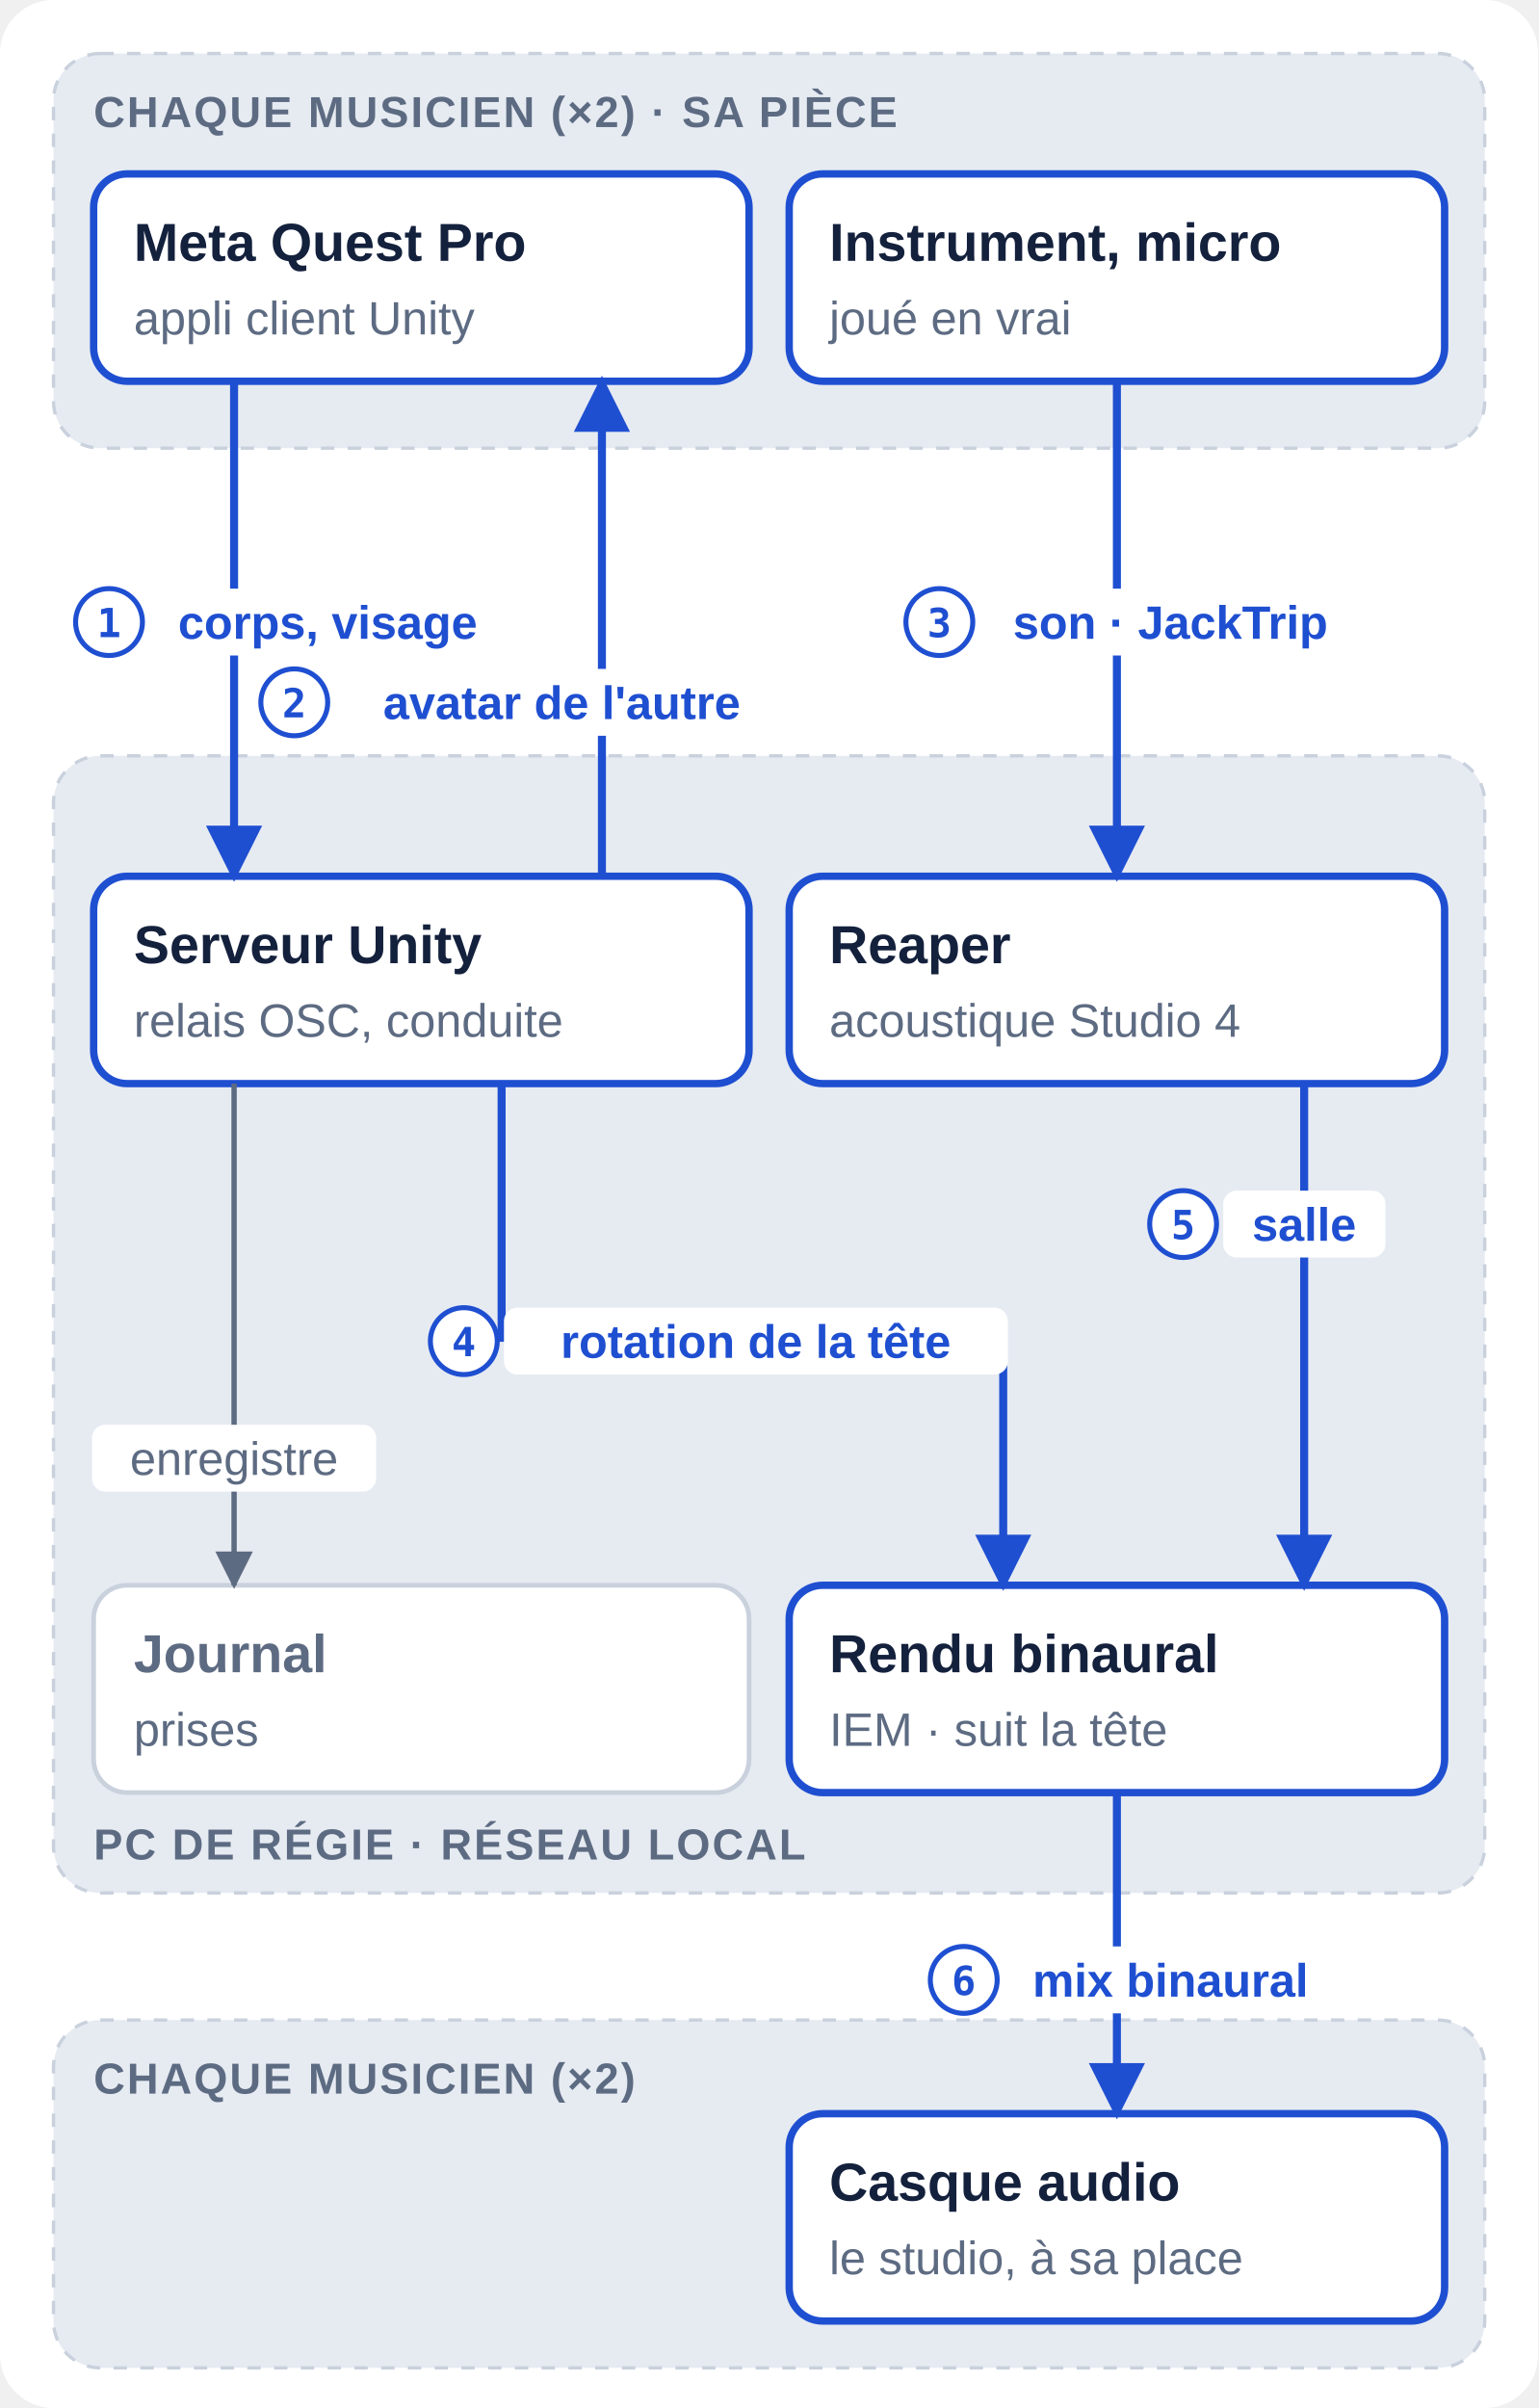
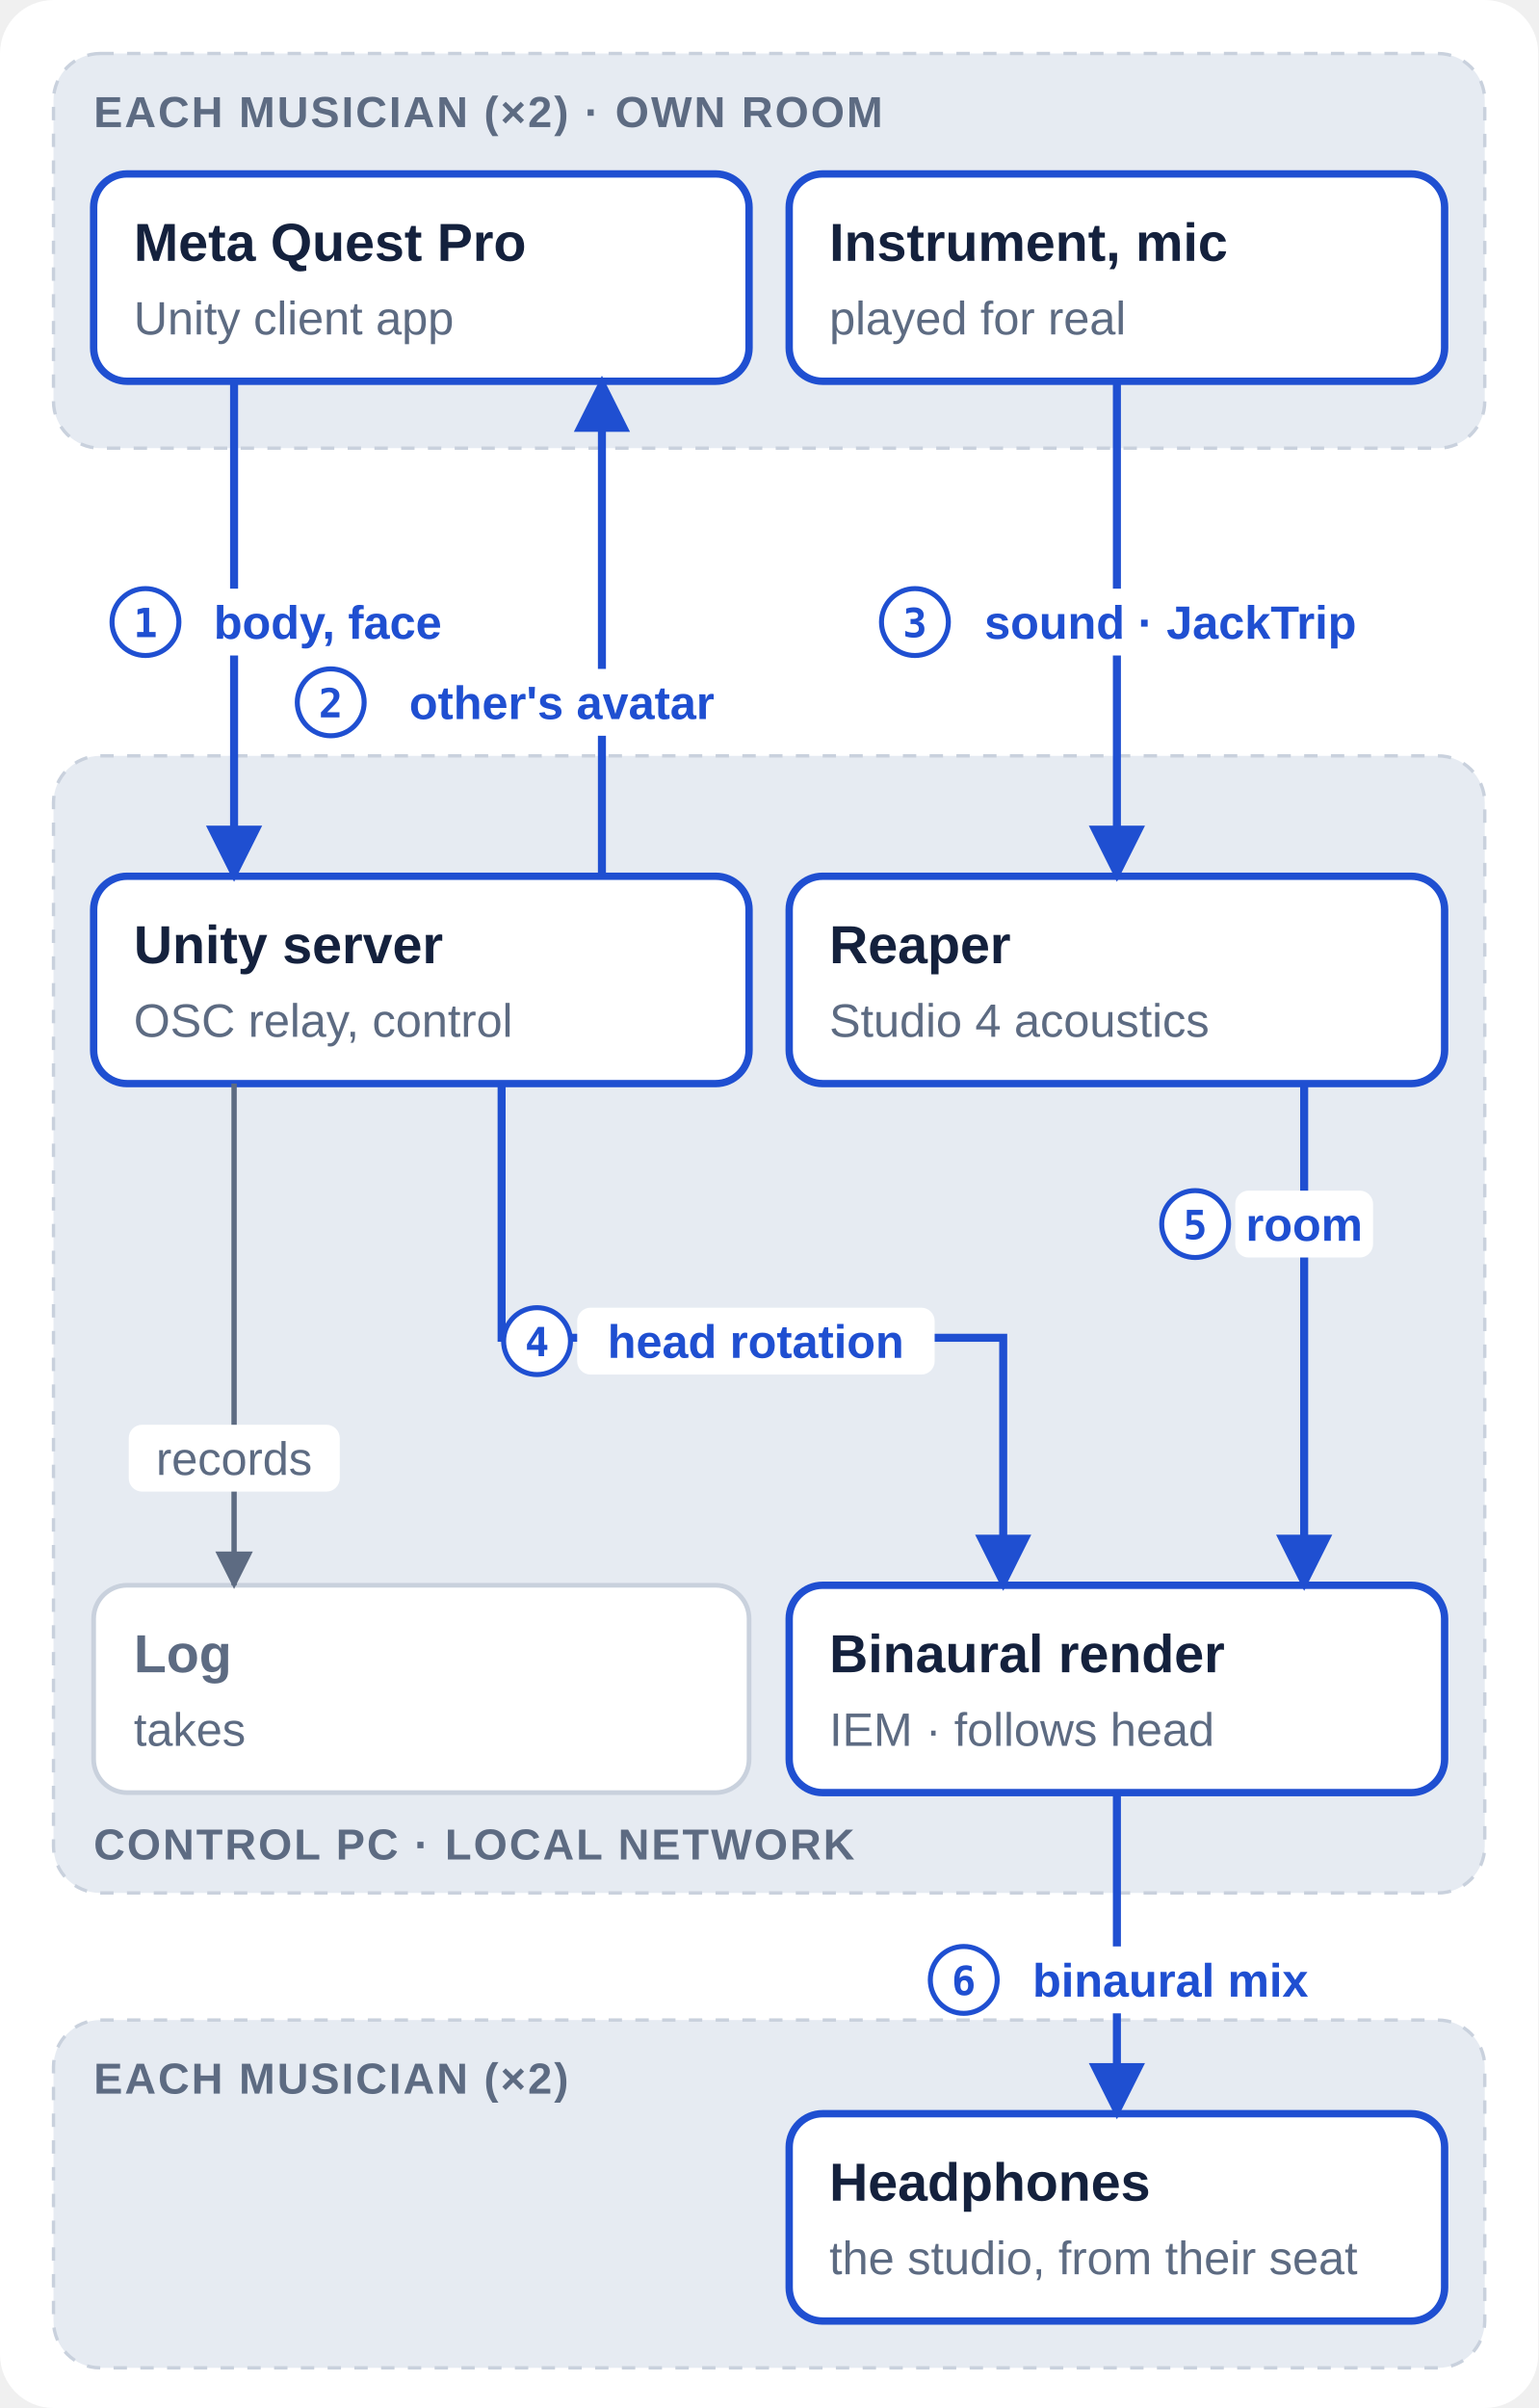
- <svg xmlns="http://www.w3.org/2000/svg" viewBox="0 0 460 720" width="460" height="720" font-family="IBM Plex Sans, Segoe UI, Helvetica Neue, Arial, sans-serif" role="img" aria-label="Architecture de Maida Vale VR Studio">
+ <svg xmlns="http://www.w3.org/2000/svg" viewBox="0 0 460 720" width="460" height="720" font-family="IBM Plex Sans, Segoe UI, Helvetica Neue, Arial, sans-serif" role="img" aria-label="Maida Vale VR Studio architecture">
  <defs>
    <marker id="m" viewBox="0 0 10 10" refX="9" refY="5" markerWidth="7" markerHeight="7" orient="auto-start-reverse">
      <path d="M0 0L10 5L0 10z" fill="#5d6b82" />
    </marker>
    <marker id="a" viewBox="0 0 10 10" refX="9" refY="5" markerWidth="7" markerHeight="7" orient="auto-start-reverse">
      <path d="M0 0L10 5L0 10z" fill="#1f4fd1" />
    </marker>
  </defs>
  <rect width="460" height="720" rx="16" fill="#ffffff" />
  <rect x="16" y="16" width="428" height="118" rx="14" fill="#e6ebf2" stroke="#c9d1dd" stroke-dasharray="4 4" />
-   <text x="28" y="38" fill="#5d6b82" font-size="13" font-weight="600" letter-spacing=".6">CHAQUE MUSICIEN (×2) · SA PIÈCE</text>
+   <text x="28" y="38" fill="#5d6b82" font-size="13" font-weight="600" letter-spacing=".6">EACH MUSICIAN (×2) · OWN ROOM</text>
  <rect x="16" y="226" width="428" height="340" rx="14" fill="#e6ebf2" stroke="#c9d1dd" stroke-dasharray="4 4" />
-   <text x="28" y="556" fill="#5d6b82" font-size="13" font-weight="600" letter-spacing=".6">PC DE RÉGIE · RÉSEAU LOCAL</text>
+   <text x="28" y="556" fill="#5d6b82" font-size="13" font-weight="600" letter-spacing=".6">CONTROL PC · LOCAL NETWORK</text>
  <rect x="16" y="604" width="428" height="104" rx="14" fill="#e6ebf2" stroke="#c9d1dd" stroke-dasharray="4 4" />
-   <text x="28" y="626" fill="#5d6b82" font-size="13" font-weight="600" letter-spacing=".6">CHAQUE MUSICIEN (×2)</text>
+   <text x="28" y="626" fill="#5d6b82" font-size="13" font-weight="600" letter-spacing=".6">EACH MUSICIAN (×2)</text>
  <rect x="28" y="52" width="196" height="62" rx="10" fill="#fff" stroke="#1f4fd1" stroke-width="2.2" />
  <text x="40" y="78" fill="#14213d" font-size="16" font-weight="600">Meta Quest Pro</text>
-   <text x="40" y="100" fill="#5d6b82" font-size="14">appli client Unity</text>
+   <text x="40" y="100" fill="#5d6b82" font-size="14">Unity client app</text>
  <rect x="236" y="52" width="196" height="62" rx="10" fill="#fff" stroke="#1f4fd1" stroke-width="2.2" />
-   <text x="248" y="78" fill="#14213d" font-size="16" font-weight="600">Instrument, micro</text>
-   <text x="248" y="100" fill="#5d6b82" font-size="14">joué en vrai</text>
+   <text x="248" y="78" fill="#14213d" font-size="16" font-weight="600">Instrument, mic</text>
+   <text x="248" y="100" fill="#5d6b82" font-size="14">played for real</text>
  <rect x="28" y="262" width="196" height="62" rx="10" fill="#fff" stroke="#1f4fd1" stroke-width="2.2" />
-   <text x="40" y="288" fill="#14213d" font-size="16" font-weight="600">Serveur Unity</text>
-   <text x="40" y="310" fill="#5d6b82" font-size="14">relais OSC, conduite</text>
+   <text x="40" y="288" fill="#14213d" font-size="16" font-weight="600">Unity server</text>
+   <text x="40" y="310" fill="#5d6b82" font-size="14">OSC relay, control</text>
  <rect x="236" y="262" width="196" height="62" rx="10" fill="#fff" stroke="#1f4fd1" stroke-width="2.2" />
  <text x="248" y="288" fill="#14213d" font-size="16" font-weight="600">Reaper</text>
-   <text x="248" y="310" fill="#5d6b82" font-size="14">acoustique Studio 4</text>
+   <text x="248" y="310" fill="#5d6b82" font-size="14">Studio 4 acoustics</text>
  <rect x="28" y="474" width="196" height="62" rx="10" fill="#fff" stroke="#c9d1dd" stroke-width="1.4" />
-   <text x="40" y="500" fill="#5d6b82" font-size="16" font-weight="600">Journal</text>
-   <text x="40" y="522" fill="#5d6b82" font-size="14">prises</text>
+   <text x="40" y="500" fill="#5d6b82" font-size="16" font-weight="600">Log</text>
+   <text x="40" y="522" fill="#5d6b82" font-size="14">takes</text>
  <rect x="236" y="474" width="196" height="62" rx="10" fill="#fff" stroke="#1f4fd1" stroke-width="2.2" />
-   <text x="248" y="500" fill="#14213d" font-size="16" font-weight="600">Rendu binaural</text>
-   <text x="248" y="522" fill="#5d6b82" font-size="14">IEM · suit la tête</text>
+   <text x="248" y="500" fill="#14213d" font-size="16" font-weight="600">Binaural render</text>
+   <text x="248" y="522" fill="#5d6b82" font-size="14">IEM · follows head</text>
  <rect x="236" y="632" width="196" height="62" rx="10" fill="#fff" stroke="#1f4fd1" stroke-width="2.2" />
-   <text x="248" y="658" fill="#14213d" font-size="16" font-weight="600">Casque audio</text>
-   <text x="248" y="680" fill="#5d6b82" font-size="14">le studio, à sa place</text>
+   <text x="248" y="658" fill="#14213d" font-size="16" font-weight="600">Headphones</text>
+   <text x="248" y="680" fill="#5d6b82" font-size="14">the studio, from their seat</text>
  <path d="M70 114L70 262" fill="none" stroke="#1f4fd1" stroke-width="2.4" marker-end="url(#a)" />
-   <rect x="44.6" y="176" width="106.9" height="20" rx="4" fill="#fff" />
-   <text x="98" y="191" text-anchor="middle" fill="#1f4fd1" font-size="14" font-weight="600">corps, visage</text>
-   <circle cx="32.6" cy="186" r="10" fill="#fff" stroke="#1f4fd1" stroke-width="1.5" />
-   <text x="32.6" y="190.5" text-anchor="middle" fill="#1f4fd1" font-size="12" font-weight="700" font-family="IBM Plex Mono, Consolas, monospace">1</text>
+   <rect x="55.5" y="176" width="85.0" height="20" rx="4" fill="#fff" />
+   <text x="98" y="191" text-anchor="middle" fill="#1f4fd1" font-size="14" font-weight="600">body, face</text>
+   <circle cx="43.5" cy="186" r="10" fill="#fff" stroke="#1f4fd1" stroke-width="1.5" />
+   <text x="43.5" y="190.5" text-anchor="middle" fill="#1f4fd1" font-size="12" font-weight="700" font-family="IBM Plex Mono, Consolas, monospace">1</text>
  <path d="M180 262L180 114" fill="none" stroke="#1f4fd1" stroke-width="2.4" marker-end="url(#a)" />
-   <rect x="100.0" y="200" width="136.1" height="20" rx="4" fill="#fff" />
-   <text x="168" y="215" text-anchor="middle" fill="#1f4fd1" font-size="14" font-weight="600">avatar de l'autre</text>
-   <circle cx="88.0" cy="210" r="10" fill="#fff" stroke="#1f4fd1" stroke-width="1.5" />
-   <text x="88.0" y="214.5" text-anchor="middle" fill="#1f4fd1" font-size="12" font-weight="700" font-family="IBM Plex Mono, Consolas, monospace">2</text>
+   <rect x="110.9" y="200" width="114.2" height="20" rx="4" fill="#fff" />
+   <text x="168" y="215" text-anchor="middle" fill="#1f4fd1" font-size="14" font-weight="600">other's avatar</text>
+   <circle cx="98.9" cy="210" r="10" fill="#fff" stroke="#1f4fd1" stroke-width="1.5" />
+   <text x="98.9" y="214.5" text-anchor="middle" fill="#1f4fd1" font-size="12" font-weight="700" font-family="IBM Plex Mono, Consolas, monospace">2</text>
  <path d="M334 114L334 262" fill="none" stroke="#1f4fd1" stroke-width="2.4" marker-end="url(#a)" />
-   <rect x="292.9" y="176" width="114.2" height="20" rx="4" fill="#fff" />
-   <text x="350" y="191" text-anchor="middle" fill="#1f4fd1" font-size="14" font-weight="600">son · JackTrip</text>
-   <circle cx="280.9" cy="186" r="10" fill="#fff" stroke="#1f4fd1" stroke-width="1.5" />
-   <text x="280.9" y="190.5" text-anchor="middle" fill="#1f4fd1" font-size="12" font-weight="700" font-family="IBM Plex Mono, Consolas, monospace">3</text>
+   <rect x="285.6" y="176" width="128.8" height="20" rx="4" fill="#fff" />
+   <text x="350" y="191" text-anchor="middle" fill="#1f4fd1" font-size="14" font-weight="600">sound · JackTrip</text>
+   <circle cx="273.6" cy="186" r="10" fill="#fff" stroke="#1f4fd1" stroke-width="1.5" />
+   <text x="273.6" y="190.5" text-anchor="middle" fill="#1f4fd1" font-size="12" font-weight="700" font-family="IBM Plex Mono, Consolas, monospace">3</text>
  <path d="M150 324L150 400L300 400L300 474" fill="none" stroke="#1f4fd1" stroke-width="2.4" marker-end="url(#a)" />
-   <rect x="150.7" y="391" width="150.7" height="20" rx="4" fill="#fff" />
-   <text x="226" y="406" text-anchor="middle" fill="#1f4fd1" font-size="14" font-weight="600">rotation de la tête</text>
-   <circle cx="138.7" cy="401" r="10" fill="#fff" stroke="#1f4fd1" stroke-width="1.5" />
-   <text x="138.7" y="405.5" text-anchor="middle" fill="#1f4fd1" font-size="12" font-weight="700" font-family="IBM Plex Mono, Consolas, monospace">4</text>
+   <rect x="172.6" y="391" width="106.9" height="20" rx="4" fill="#fff" />
+   <text x="226" y="406" text-anchor="middle" fill="#1f4fd1" font-size="14" font-weight="600">head rotation</text>
+   <circle cx="160.6" cy="401" r="10" fill="#fff" stroke="#1f4fd1" stroke-width="1.5" />
+   <text x="160.6" y="405.5" text-anchor="middle" fill="#1f4fd1" font-size="12" font-weight="700" font-family="IBM Plex Mono, Consolas, monospace">4</text>
  <path d="M390 324L390 474" fill="none" stroke="#1f4fd1" stroke-width="2.4" marker-end="url(#a)" />
-   <rect x="365.8" y="356" width="48.5" height="20" rx="4" fill="#fff" />
-   <text x="390" y="371" text-anchor="middle" fill="#1f4fd1" font-size="14" font-weight="600">salle</text>
-   <circle cx="353.8" cy="366" r="10" fill="#fff" stroke="#1f4fd1" stroke-width="1.5" />
-   <text x="353.8" y="370.5" text-anchor="middle" fill="#1f4fd1" font-size="12" font-weight="700" font-family="IBM Plex Mono, Consolas, monospace">5</text>
+   <rect x="369.4" y="356" width="41.2" height="20" rx="4" fill="#fff" />
+   <text x="390" y="371" text-anchor="middle" fill="#1f4fd1" font-size="14" font-weight="600">room</text>
+   <circle cx="357.4" cy="366" r="10" fill="#fff" stroke="#1f4fd1" stroke-width="1.5" />
+   <text x="357.4" y="370.5" text-anchor="middle" fill="#1f4fd1" font-size="12" font-weight="700" font-family="IBM Plex Mono, Consolas, monospace">5</text>
  <path d="M334 536L334 632" fill="none" stroke="#1f4fd1" stroke-width="2.4" marker-end="url(#a)" />
  <rect x="300.2" y="582" width="99.6" height="20" rx="4" fill="#fff" />
-   <text x="350" y="597" text-anchor="middle" fill="#1f4fd1" font-size="14" font-weight="600">mix binaural</text>
+   <text x="350" y="597" text-anchor="middle" fill="#1f4fd1" font-size="14" font-weight="600">binaural mix</text>
  <circle cx="288.2" cy="592" r="10" fill="#fff" stroke="#1f4fd1" stroke-width="1.5" />
  <text x="288.2" y="596.5" text-anchor="middle" fill="#1f4fd1" font-size="12" font-weight="700" font-family="IBM Plex Mono, Consolas, monospace">6</text>
  <path d="M70 324L70 474" fill="none" stroke="#5d6b82" stroke-width="1.6" marker-end="url(#m)" />
-   <rect x="27.5" y="426" width="85.0" height="20" rx="4" fill="#fff" />
-   <text x="70" y="441" text-anchor="middle" fill="#5d6b82" font-size="14" font-weight="400">enregistre</text>
+   <rect x="38.5" y="426" width="63.1" height="20" rx="4" fill="#fff" />
+   <text x="70" y="441" text-anchor="middle" fill="#5d6b82" font-size="14" font-weight="400">records</text>
</svg>
